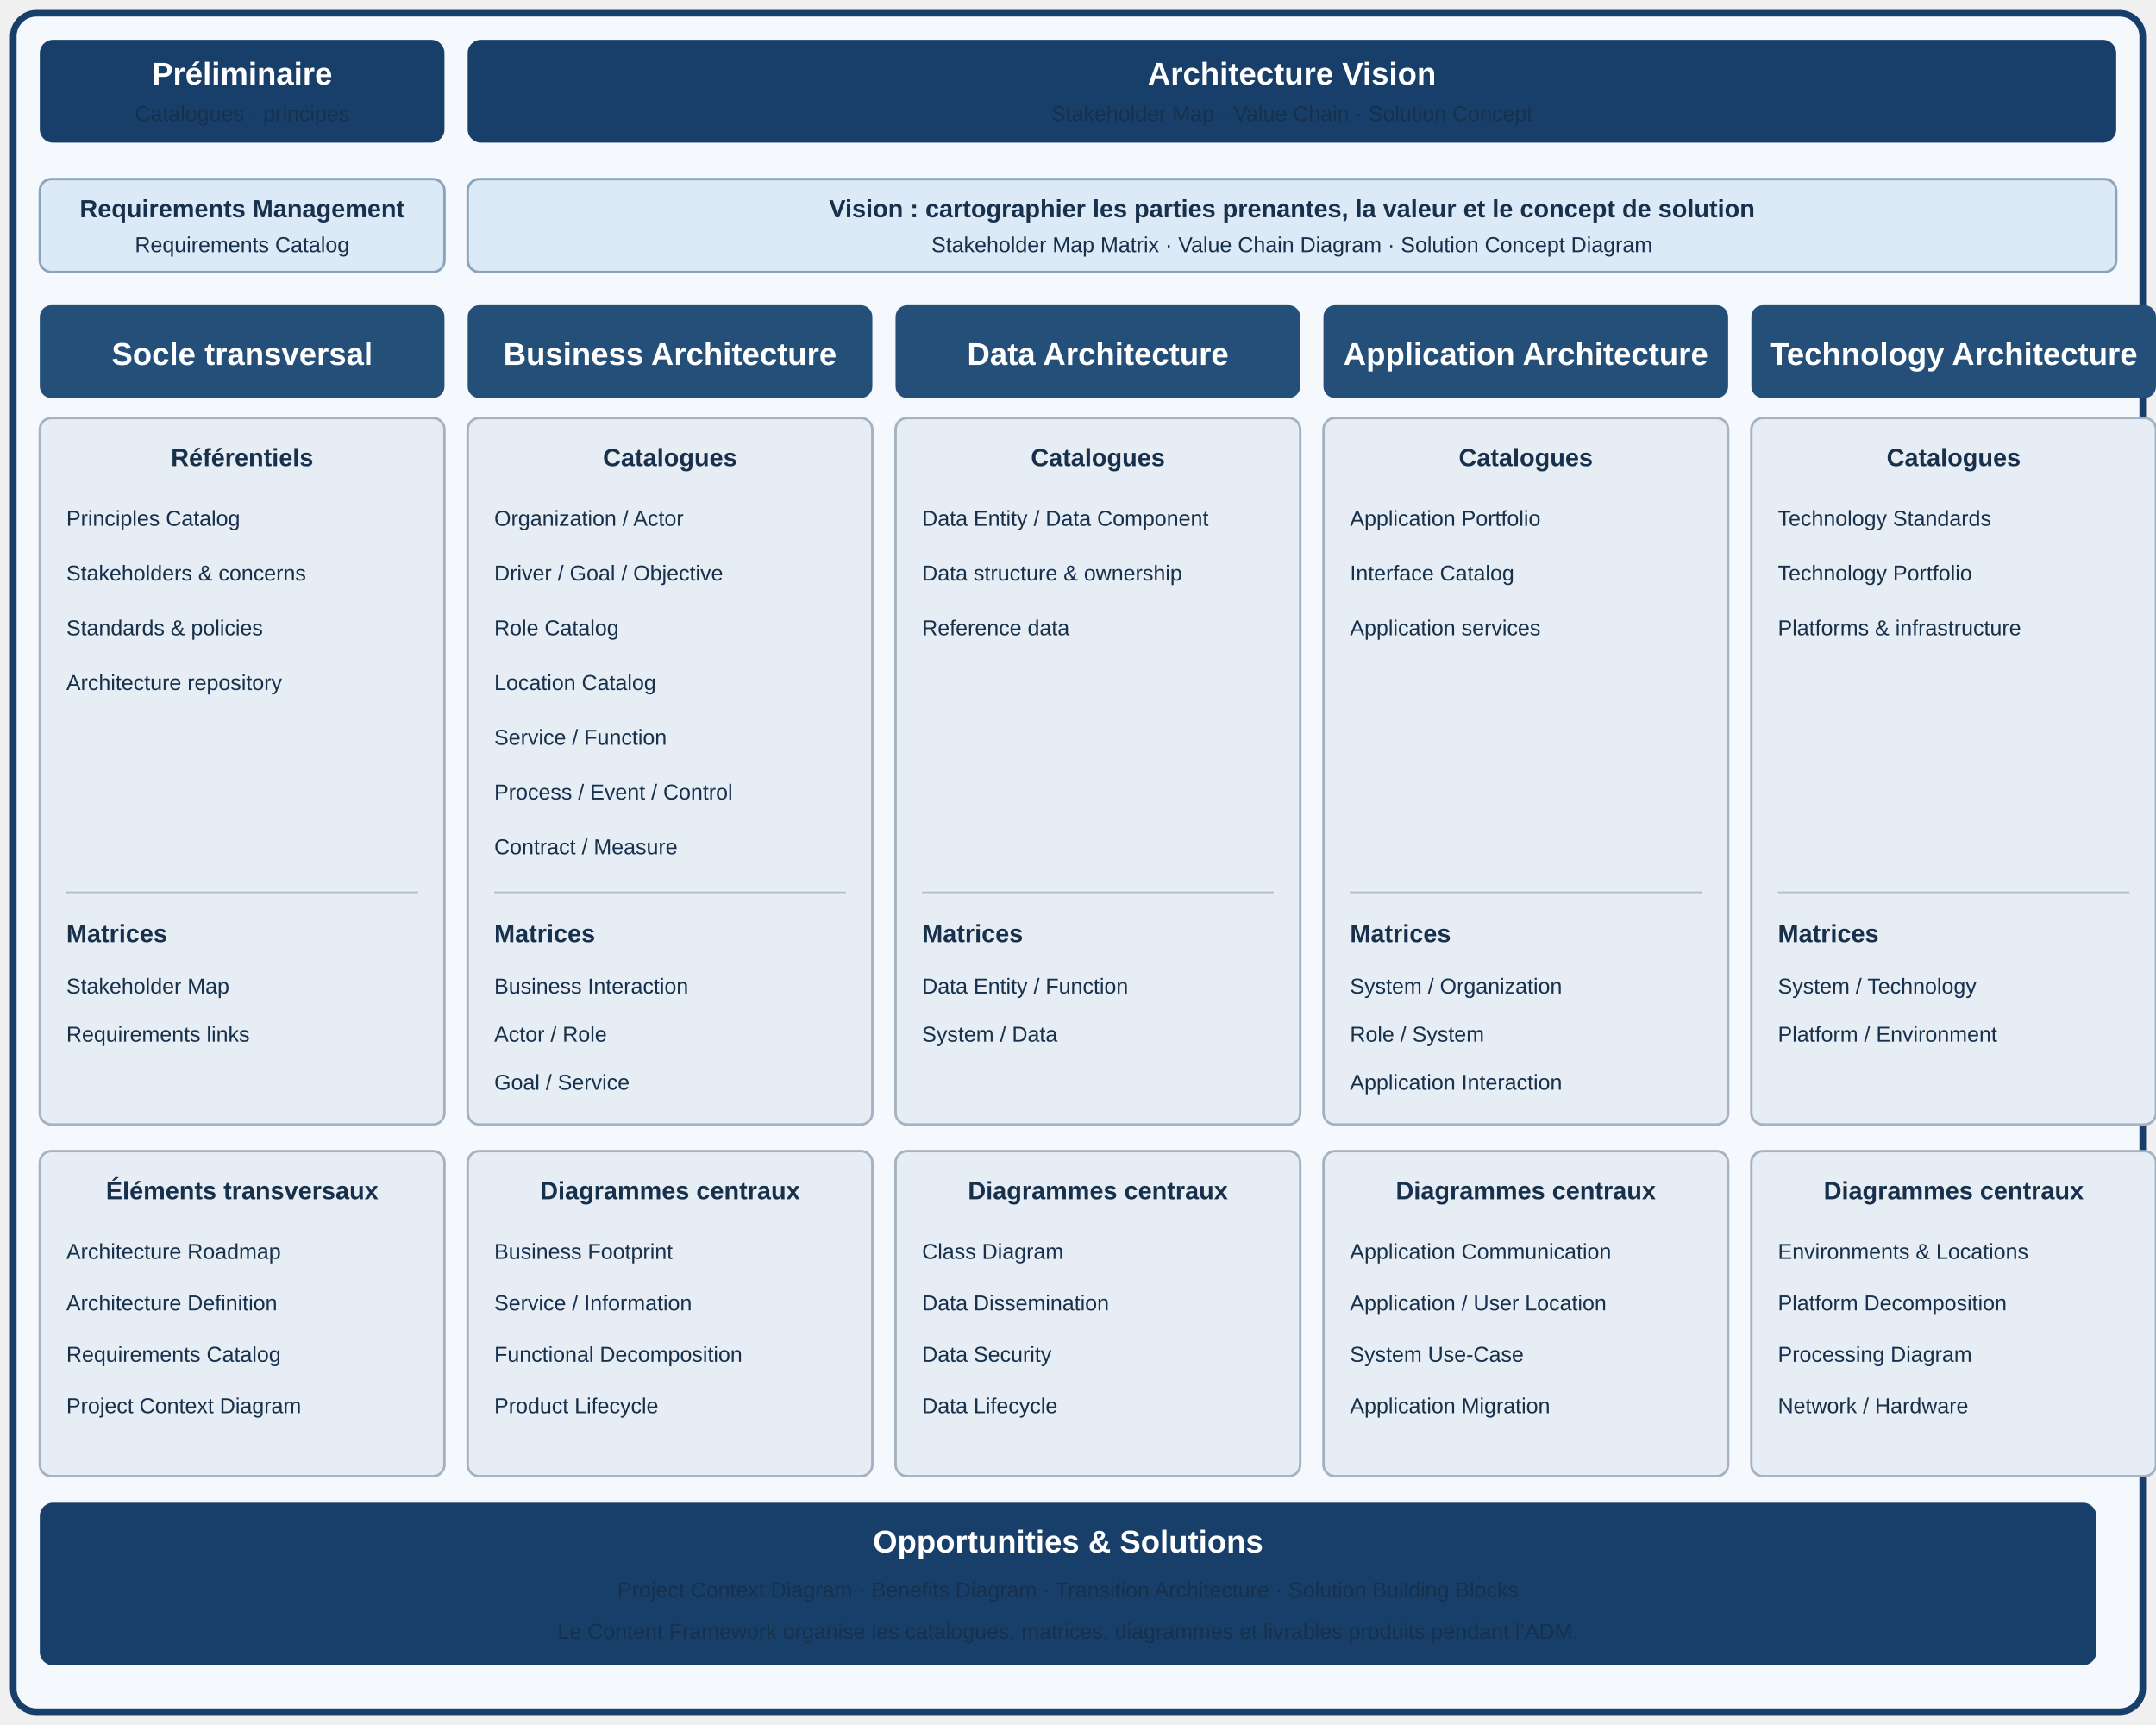
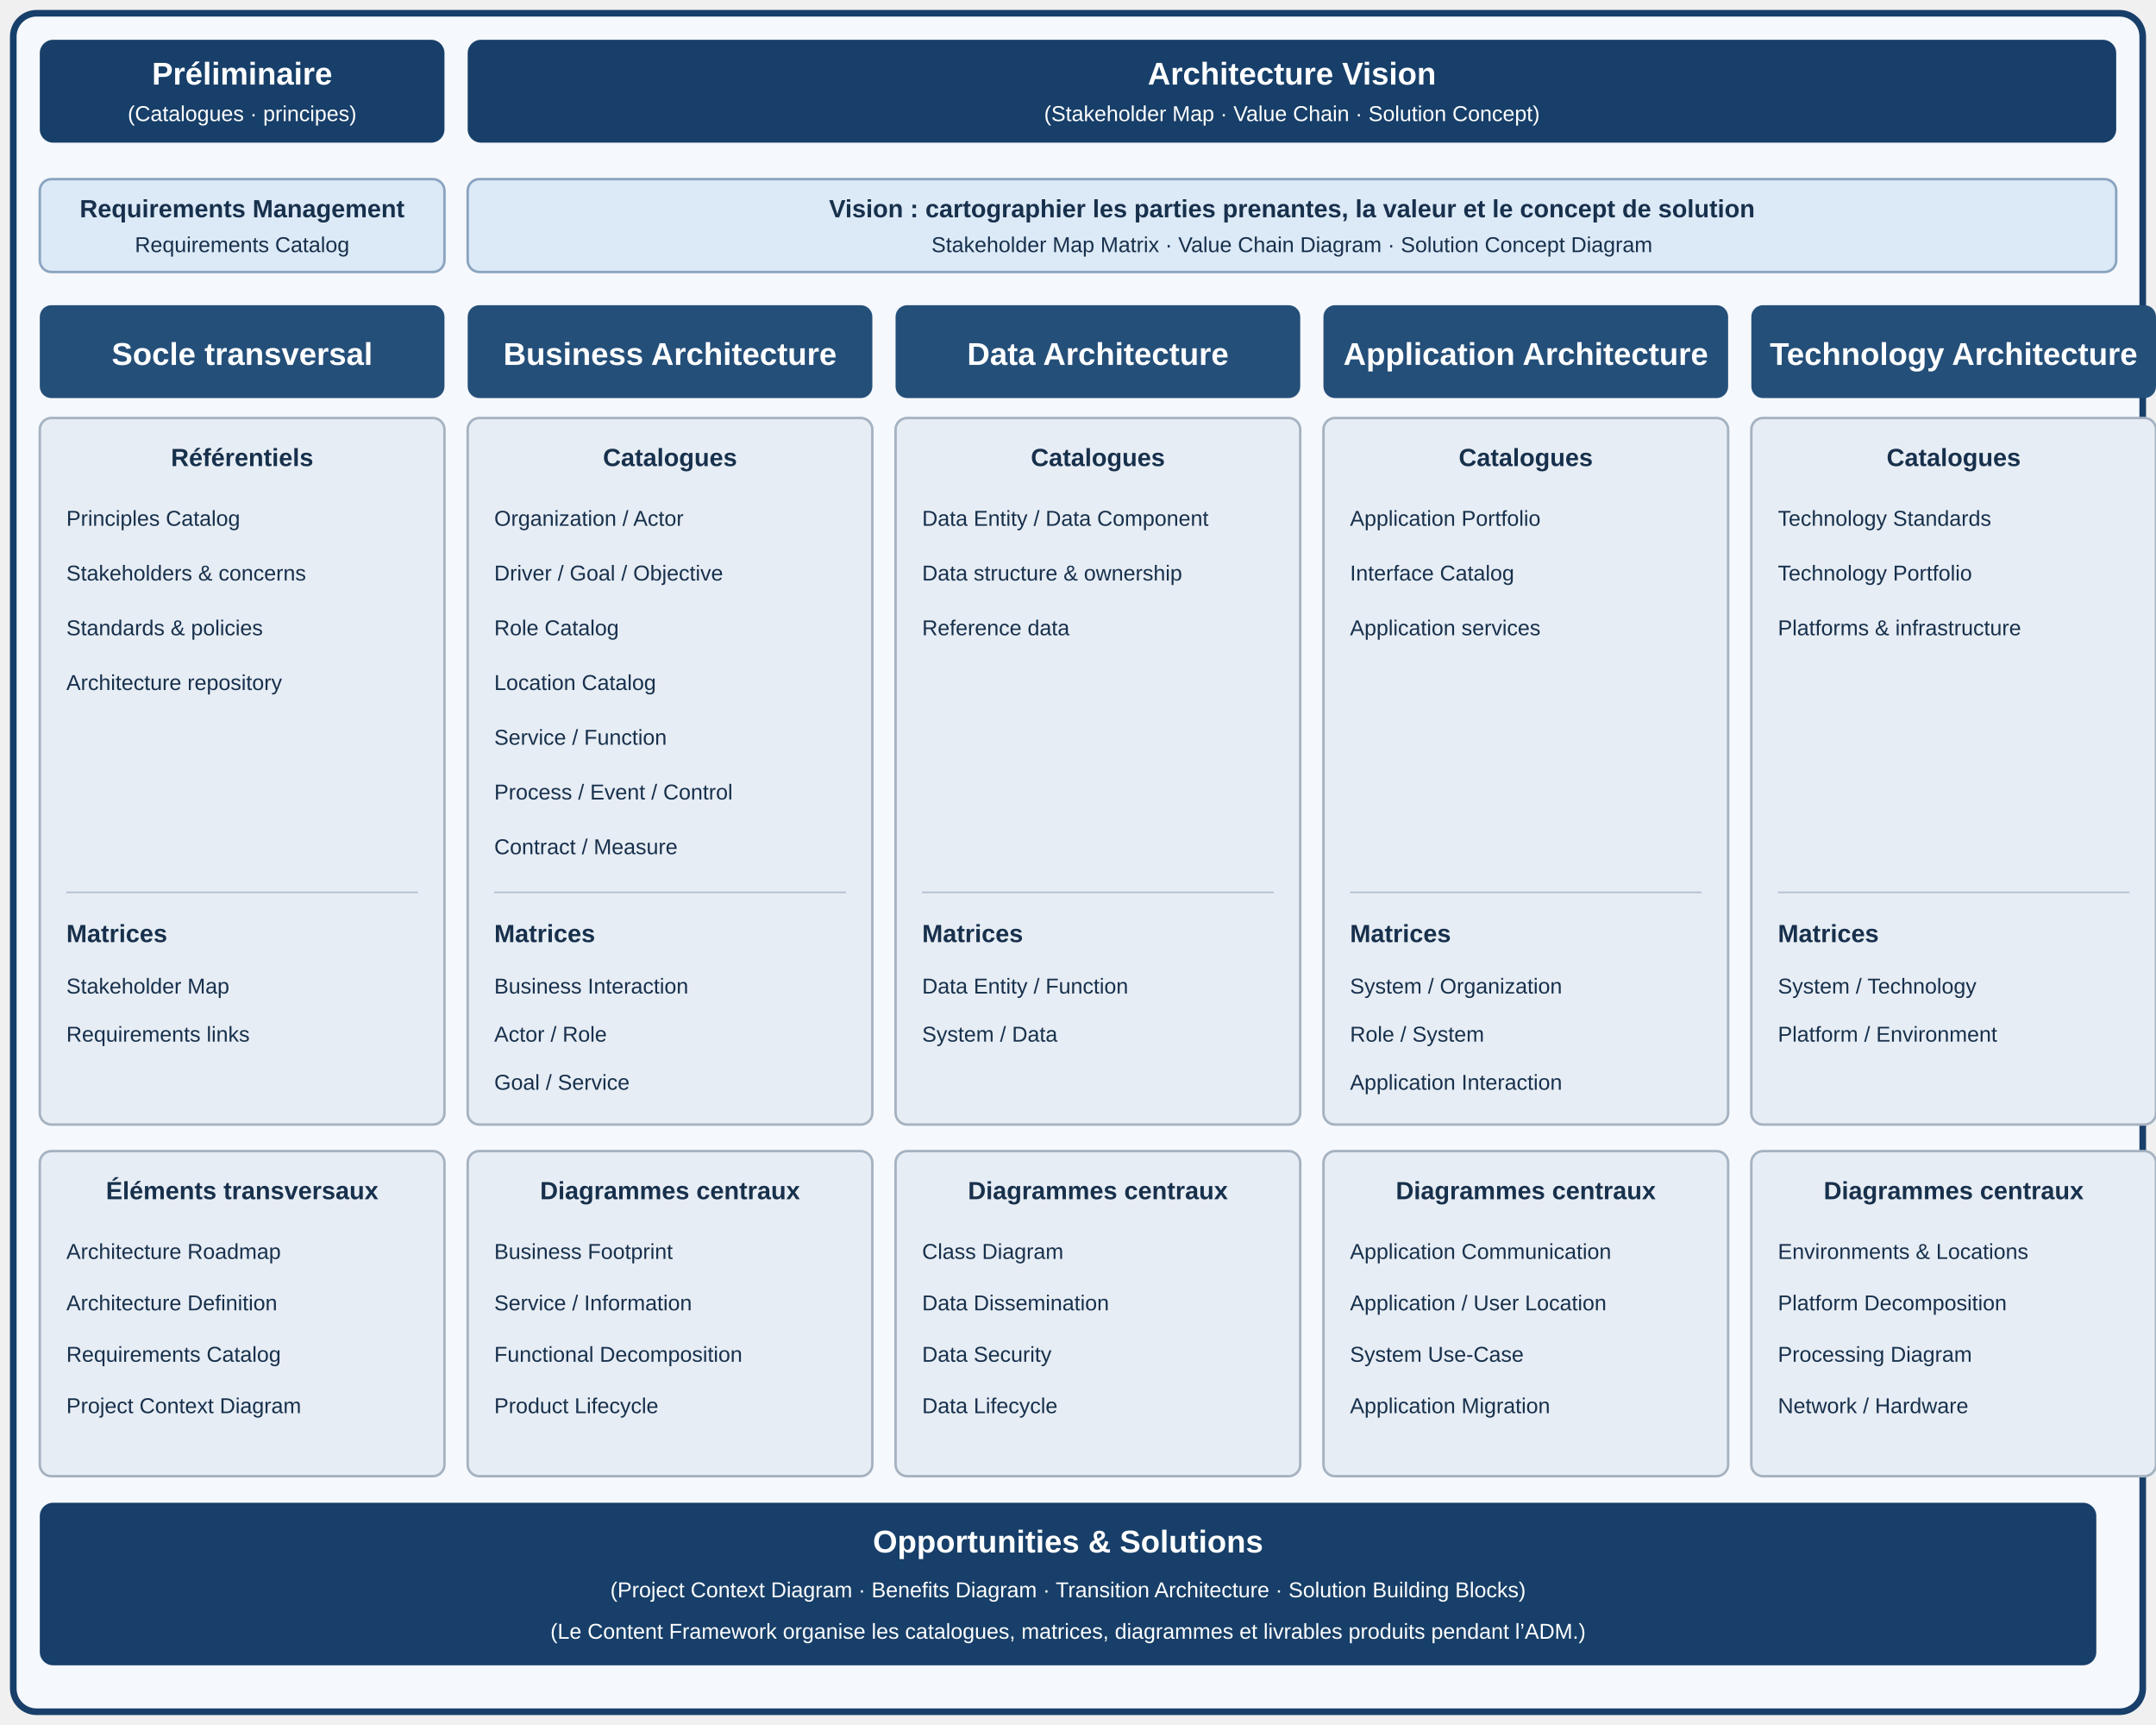
<svg xmlns="http://www.w3.org/2000/svg" viewBox="0 0 1300 1040" role="img" aria-labelledby="title desc">
  <defs>
    <style>
      text{font-family:Arial,Helvetica,sans-serif;fill:#17304c}
      .bg{fill:#f5f8fc;stroke:#173f69;stroke-width:4}
      .phase{fill:#173f69}
+       .phase-text{fill:#fff}
      .domain{fill:#244f79}
      .card{fill:#fff;stroke:#a5b2c1;stroke-width:1.5}
      .row{fill:#e7edf4;stroke:#a5b2c1;stroke-width:1.5}
      .head{font-size:19px;font-weight:700;fill:#fff}
      .subhead{font-size:15px;font-weight:700;fill:#17304c}
      .item{font-size:13px}
      .tag{fill:#edf3f9;stroke:#c2cfdb;stroke-width:1}
      .vision{fill:#dce9f6;stroke:#8aa4bf;stroke-width:1.5}
      .foot{font-size:13px;font-weight:700;fill:#17304c}
    </style>
  </defs>
  <rect x="8" y="8" width="1284" height="1024" rx="14" class="bg" />
  <rect x="24" y="24" width="244" height="62" rx="8" class="phase" />
  <text x="146" y="51" text-anchor="middle" class="head">Préliminaire</text>
-   <text x="146" y="73" text-anchor="middle" class="item" fill="#fff">Catalogues · principes</text>
+   <text x="146" y="73" text-anchor="middle" class="item phase-text">(Catalogues · principes)</text>
  <rect x="282" y="24" width="994" height="62" rx="8" class="phase" />
  <text x="779" y="51" text-anchor="middle" class="head">Architecture Vision</text>
-   <text x="779" y="73" text-anchor="middle" class="item" fill="#fff">Stakeholder Map · Value Chain · Solution Concept</text>
+   <text x="779" y="73" text-anchor="middle" class="item phase-text">(Stakeholder Map · Value Chain · Solution Concept)</text>
  <g transform="translate(24 108)">
    <rect width="244" height="56" rx="7" class="vision" />
    <text x="122" y="23" text-anchor="middle" class="subhead">Requirements Management</text>
    <text x="122" y="44" text-anchor="middle" class="item">Requirements Catalog</text>
  </g>
  <g transform="translate(282 108)">
    <rect width="994" height="56" rx="7" class="vision" />
    <text x="497" y="23" text-anchor="middle" class="subhead">Vision : cartographier les parties prenantes, la valeur et le concept de solution</text>
    <text x="497" y="44" text-anchor="middle" class="item">Stakeholder Map Matrix · Value Chain Diagram · Solution Concept Diagram</text>
  </g>
  <g transform="translate(24 184)">
    <rect width="244" height="56" rx="7" class="domain" />
    <text x="122" y="36" text-anchor="middle" class="head">Socle transversal</text>
    <rect x="258" width="244" height="56" rx="7" class="domain" />
    <text x="380" y="36" text-anchor="middle" class="head">Business Architecture</text>
    <rect x="516" width="244" height="56" rx="7" class="domain" />
    <text x="638" y="36" text-anchor="middle" class="head">Data Architecture</text>
    <rect x="774" width="244" height="56" rx="7" class="domain" />
    <text x="896" y="36" text-anchor="middle" class="head">Application Architecture</text>
    <rect x="1032" width="244" height="56" rx="7" class="domain" />
    <text x="1154" y="36" text-anchor="middle" class="head">Technology Architecture</text>
  </g>
  <g transform="translate(24 252)">
    <rect width="244" height="426" rx="7" class="row" />
    <text x="122" y="29" text-anchor="middle" class="subhead">Référentiels</text>
    <rect x="258" width="244" height="426" rx="7" class="row" />
    <text x="380" y="29" text-anchor="middle" class="subhead">Catalogues</text>
    <rect x="516" width="244" height="426" rx="7" class="row" />
    <text x="638" y="29" text-anchor="middle" class="subhead">Catalogues</text>
    <rect x="774" width="244" height="426" rx="7" class="row" />
    <text x="896" y="29" text-anchor="middle" class="subhead">Catalogues</text>
    <rect x="1032" width="244" height="426" rx="7" class="row" />
    <text x="1154" y="29" text-anchor="middle" class="subhead">Catalogues</text>
    <g class="item">
      <text x="16" y="65">Principles Catalog</text>
      <text x="16" y="98">Stakeholders &amp; concerns</text>
      <text x="16" y="131">Standards &amp; policies</text>
      <text x="16" y="164">Architecture repository</text>
      <text x="274" y="65">Organization / Actor</text>
      <text x="274" y="98">Driver / Goal / Objective</text>
      <text x="274" y="131">Role Catalog</text>
      <text x="274" y="164">Location Catalog</text>
      <text x="274" y="197">Service / Function</text>
      <text x="274" y="230">Process / Event / Control</text>
      <text x="274" y="263">Contract / Measure</text>
      <text x="532" y="65">Data Entity / Data Component</text>
      <text x="532" y="98">Data structure &amp; ownership</text>
      <text x="532" y="131">Reference data</text>
      <text x="790" y="65">Application Portfolio</text>
      <text x="790" y="98">Interface Catalog</text>
      <text x="790" y="131">Application services</text>
      <text x="1048" y="65">Technology Standards</text>
      <text x="1048" y="98">Technology Portfolio</text>
      <text x="1048" y="131">Platforms &amp; infrastructure</text>
    </g>
    <path d="M16 286H228 M274 286H486 M532 286H744 M790 286H1002 M1048 286H1260" stroke="#b3c0ce" />
    <g class="subhead">
      <text x="16" y="316">Matrices</text>
      <text x="274" y="316">Matrices</text>
      <text x="532" y="316">Matrices</text>
      <text x="790" y="316">Matrices</text>
      <text x="1048" y="316">Matrices</text>
    </g>
    <g class="item">
      <text x="16" y="347">Stakeholder Map</text>
      <text x="16" y="376">Requirements links</text>
      <text x="274" y="347">Business Interaction</text>
      <text x="274" y="376">Actor / Role</text>
      <text x="274" y="405">Goal / Service</text>
      <text x="532" y="347">Data Entity / Function</text>
      <text x="532" y="376">System / Data</text>
      <text x="790" y="347">System / Organization</text>
      <text x="790" y="376">Role / System</text>
      <text x="790" y="405">Application Interaction</text>
      <text x="1048" y="347">System / Technology</text>
      <text x="1048" y="376">Platform / Environment</text>
    </g>
  </g>
  <g transform="translate(24 694)">
    <rect width="244" height="196" rx="7" class="row" />
    <text x="122" y="29" text-anchor="middle" class="subhead">Éléments transversaux</text>
    <rect x="258" width="244" height="196" rx="7" class="row" />
    <text x="380" y="29" text-anchor="middle" class="subhead">Diagrammes centraux</text>
    <rect x="516" width="244" height="196" rx="7" class="row" />
    <text x="638" y="29" text-anchor="middle" class="subhead">Diagrammes centraux</text>
    <rect x="774" width="244" height="196" rx="7" class="row" />
    <text x="896" y="29" text-anchor="middle" class="subhead">Diagrammes centraux</text>
    <rect x="1032" width="244" height="196" rx="7" class="row" />
    <text x="1154" y="29" text-anchor="middle" class="subhead">Diagrammes centraux</text>
    <g class="item">
      <text x="16" y="65">Architecture Roadmap</text>
      <text x="16" y="96">Architecture Definition</text>
      <text x="16" y="127">Requirements Catalog</text>
      <text x="16" y="158">Project Context Diagram</text>
      <text x="274" y="65">Business Footprint</text>
      <text x="274" y="96">Service / Information</text>
      <text x="274" y="127">Functional Decomposition</text>
      <text x="274" y="158">Product Lifecycle</text>
      <text x="532" y="65">Class Diagram</text>
      <text x="532" y="96">Data Dissemination</text>
      <text x="532" y="127">Data Security</text>
      <text x="532" y="158">Data Lifecycle</text>
      <text x="790" y="65">Application Communication</text>
      <text x="790" y="96">Application / User Location</text>
      <text x="790" y="127">System Use-Case</text>
      <text x="790" y="158">Application Migration</text>
      <text x="1048" y="65">Environments &amp; Locations</text>
      <text x="1048" y="96">Platform Decomposition</text>
      <text x="1048" y="127">Processing Diagram</text>
      <text x="1048" y="158">Network / Hardware</text>
    </g>
  </g>
  <g transform="translate(24 906)">
    <rect width="1240" height="98" rx="8" class="phase" />
    <text x="620" y="30" text-anchor="middle" class="head">Opportunities &amp; Solutions</text>
-     <text x="620" y="57" text-anchor="middle" class="item" fill="#fff">Project Context Diagram · Benefits Diagram · Transition Architecture · Solution Building Blocks</text>
-     <text x="620" y="82" text-anchor="middle" class="item" fill="#fff">Le Content Framework organise les catalogues, matrices, diagrammes et livrables produits pendant l’ADM.</text>
+     <text x="620" y="57" text-anchor="middle" class="item phase-text">(Project Context Diagram · Benefits Diagram · Transition Architecture · Solution Building Blocks)</text>
+     <text x="620" y="82" text-anchor="middle" class="item phase-text">(Le Content Framework organise les catalogues, matrices, diagrammes et livrables produits pendant l’ADM.)</text>
  </g>
</svg>
